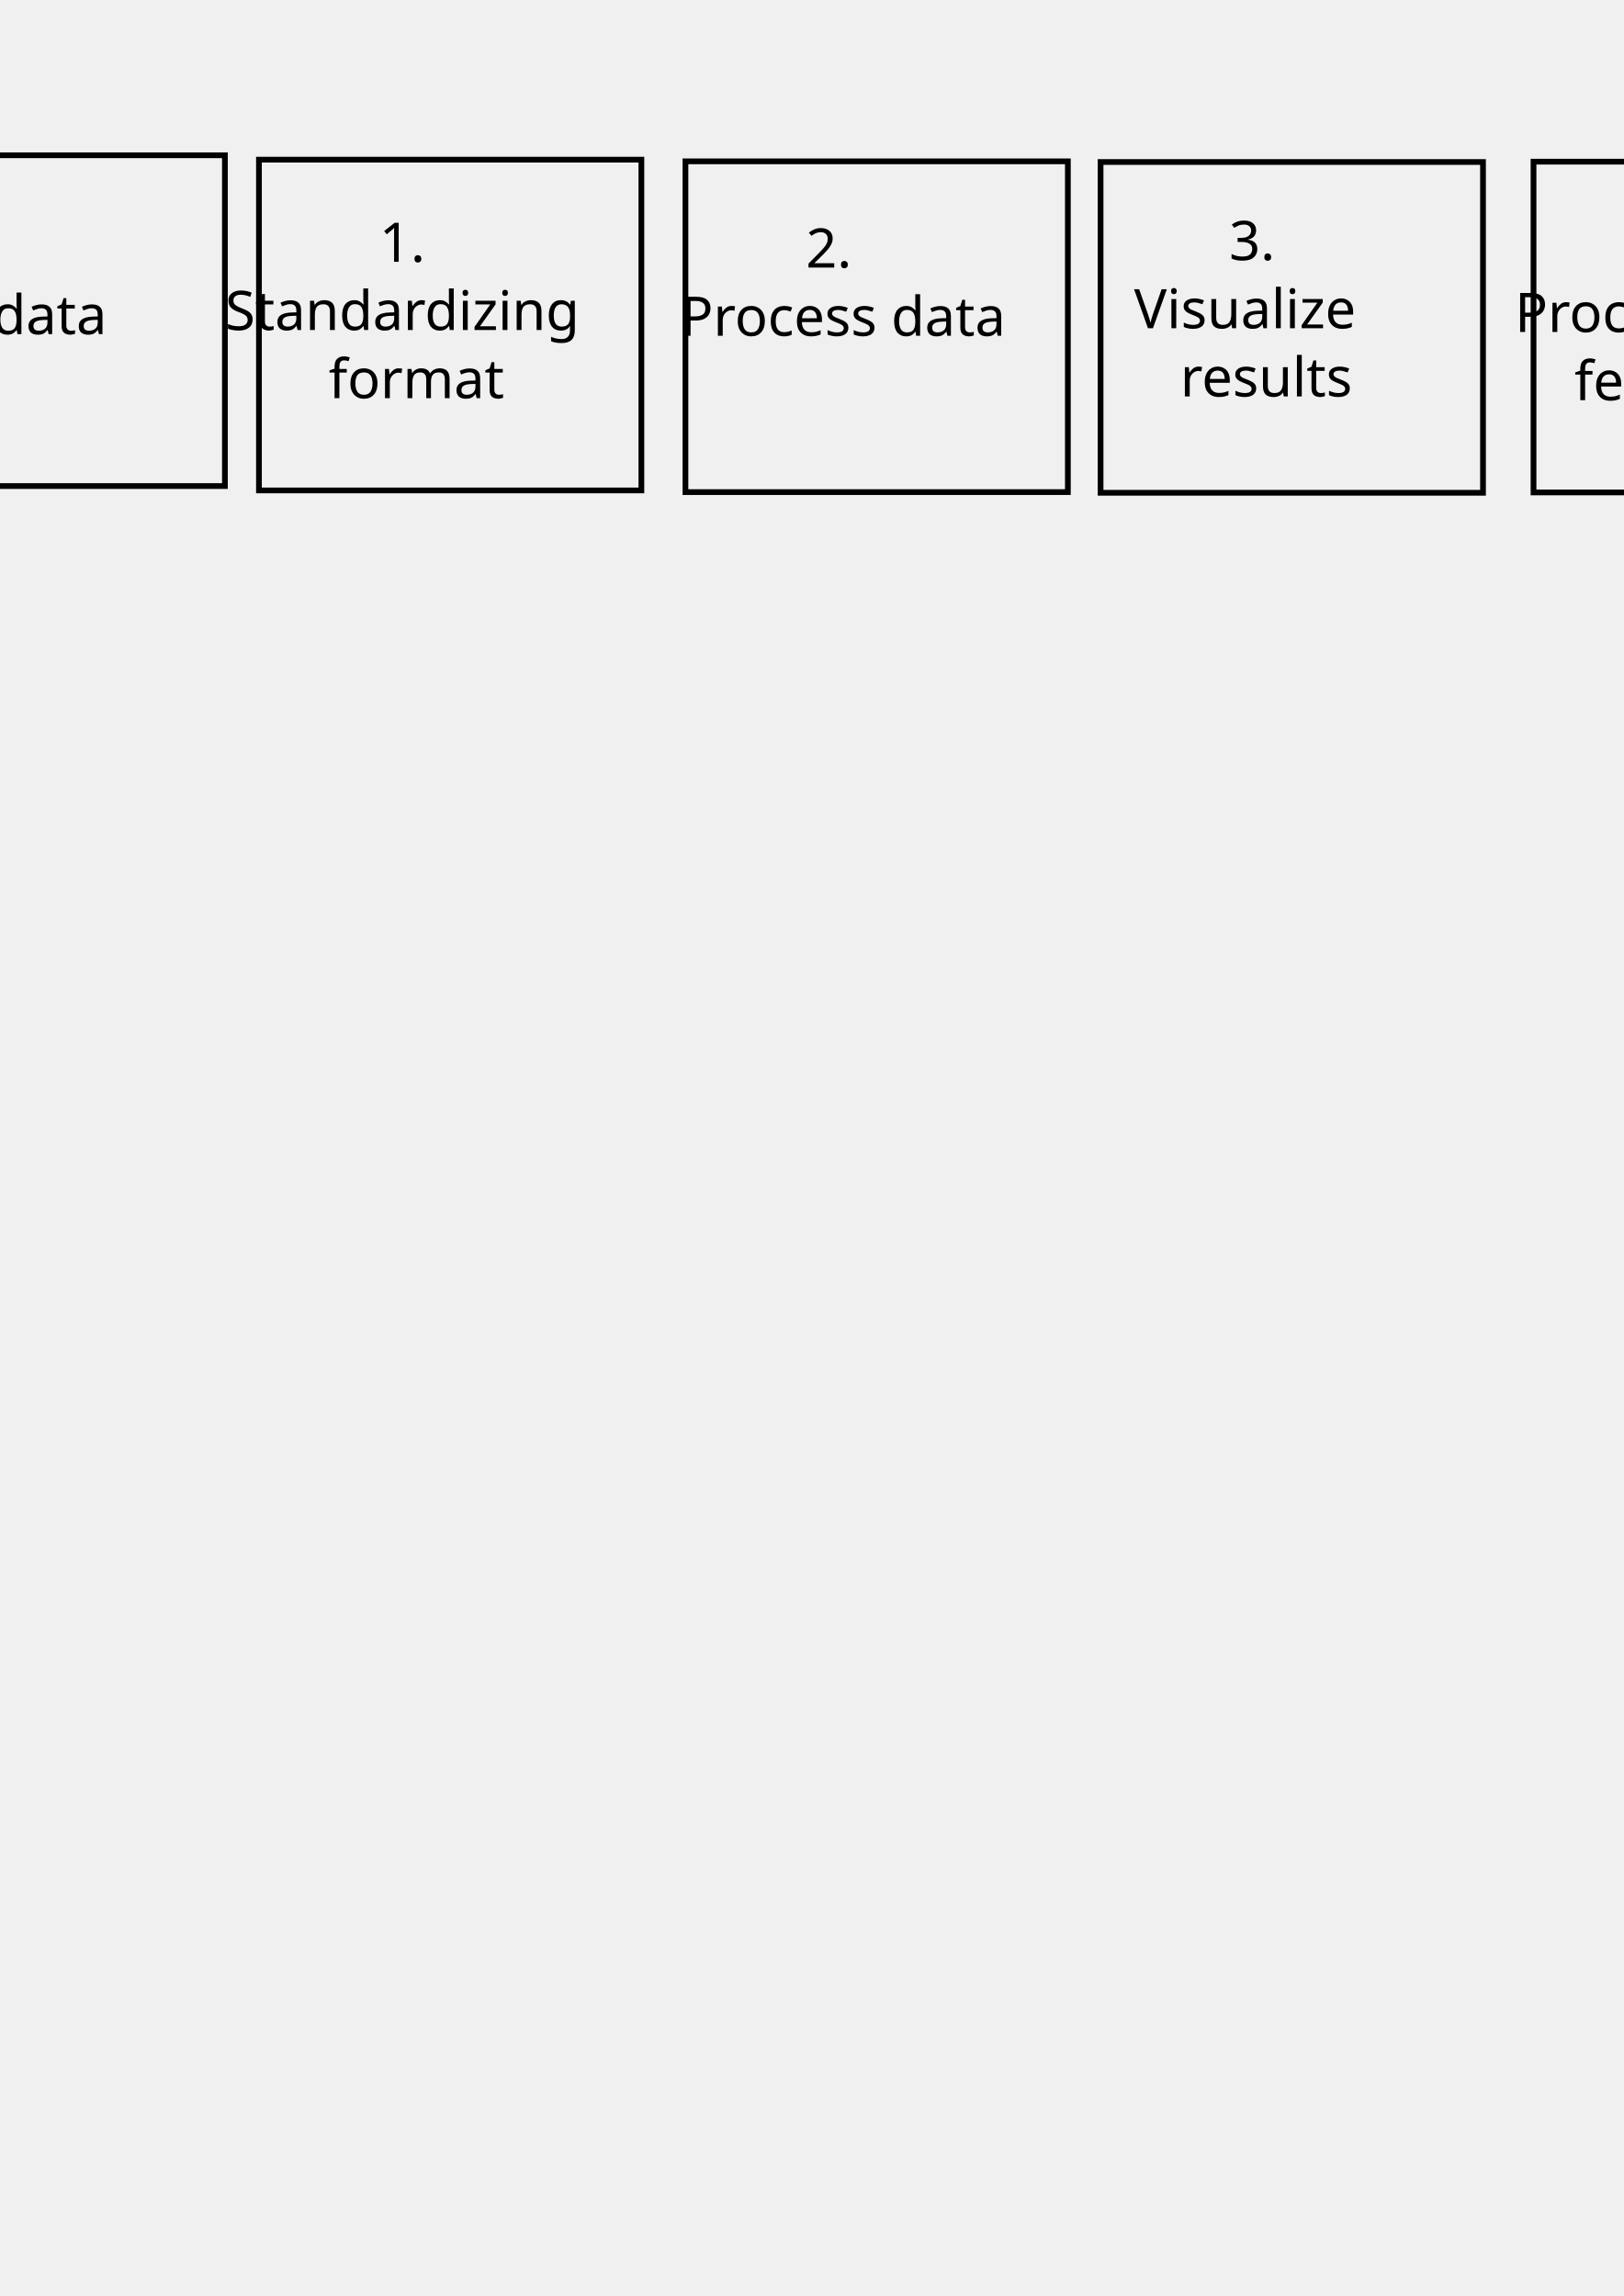
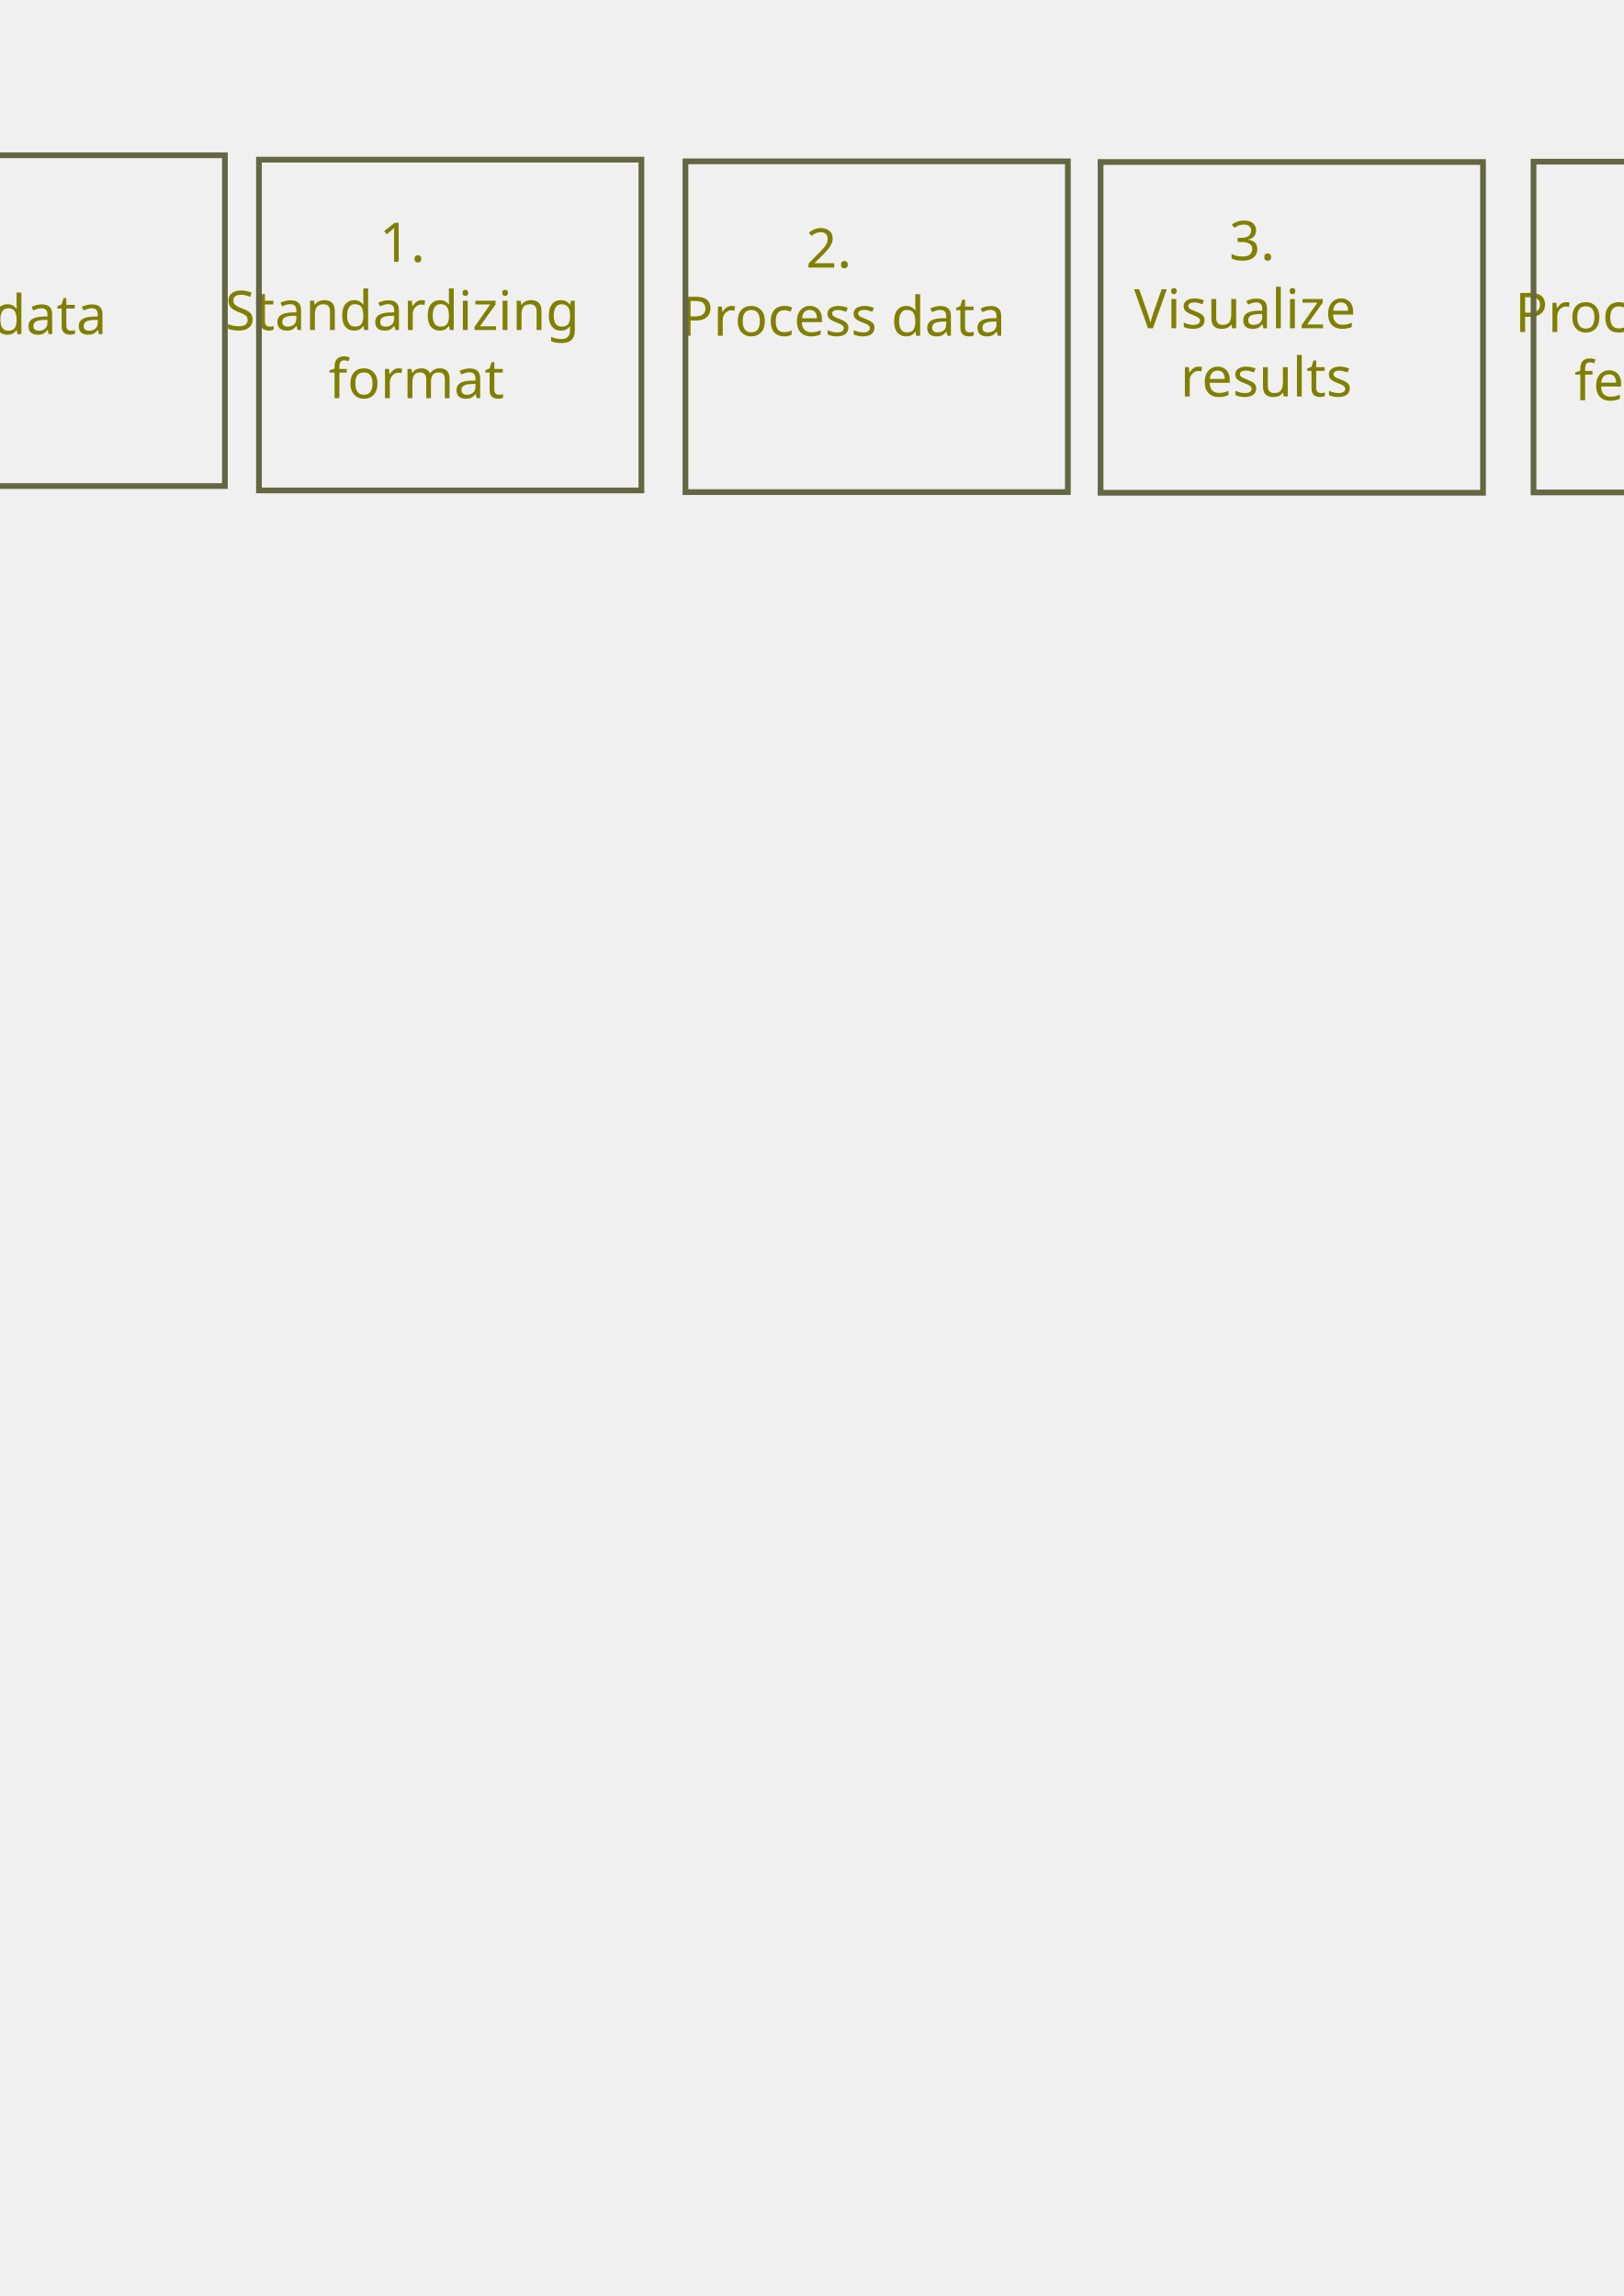
<svg xmlns="http://www.w3.org/2000/svg" width="210mm" height="297mm" viewBox="0 0 210 297" version="1.1" id="svg5">
  <defs id="defs2" />
  <g id="layer1">
-     <rect style="font-variation-settings:normal;opacity:1;fill:#ffffff;fill-opacity:0;fill-rule:evenodd;stroke:#000000;stroke-width:0.741;stroke-linecap:butt;stroke-linejoin:miter;stroke-miterlimit:4;stroke-dasharray:none;stroke-dashoffset:0;stroke-opacity:1;stop-color:#000000;stop-opacity:1" id="rect7086" width="49.46" height="42.787" x="-20.372" y="20.086" />
-     <text xml:space="preserve" style="font-size:7.056px;line-height:1.25;font-family:sans-serif;stroke-width:0.265" x="3.137" y="34.397" id="text11081">
-       <tspan id="tspan11079" style="font-size:7.056px;text-align:center;text-anchor:middle;stroke-width:0.265" x="3.137" y="34.397">0.</tspan>
-       <tspan style="font-size:7.056px;text-align:center;text-anchor:middle;stroke-width:0.265" x="3.137" y="43.217" id="tspan11083">Raw data</tspan>
+     <rect style="font-variation-settings:normal;opacity:1;fill:#808000;fill-opacity:0;fill-rule:evenodd;stroke:#646741;stroke-width:0.741;stroke-linecap:butt;stroke-linejoin:miter;stroke-miterlimit:4;stroke-dasharray:none;stroke-dashoffset:0;stroke-opacity:1;stop-color:#000000;stop-opacity:1" id="rect7086" width="49.46" height="42.787" x="-20.372" y="20.086" />
+     <text xml:space="preserve" style="font-size:7.056px;line-height:1.25;font-family:sans-serif;stroke-width:0.265;fill:#808000" x="3.137" y="34.397" id="text11081">
+       <tspan id="tspan11079" style="font-size:7.056px;text-align:center;text-anchor:middle;stroke-width:0.265;fill:#808000" x="3.137" y="34.397">0.</tspan>
+       <tspan style="font-size:7.056px;text-align:center;text-anchor:middle;stroke-width:0.265;fill:#808000" x="3.137" y="43.217" id="tspan11083">Raw data</tspan>
    </text>
-     <text xml:space="preserve" style="font-size:7.056px;line-height:1.25;font-family:sans-serif;stroke-width:0.265" x="58.446" y="33.866" id="text11081-6">
-       <tspan id="tspan11079-7" style="font-size:7.056px;text-align:center;text-anchor:middle;stroke-width:0.265" x="58.446" y="33.866">1.</tspan>
-       <tspan style="font-size:7.056px;text-align:center;text-anchor:middle;stroke-width:0.265" x="58.446" y="42.686" id="tspan11083-5">Standardizing</tspan>
-       <tspan style="font-size:7.056px;text-align:center;text-anchor:middle;stroke-width:0.265" x="58.446" y="51.505" id="tspan22198">format</tspan>
+     <text xml:space="preserve" style="font-size:7.056px;line-height:1.25;font-family:sans-serif;stroke-width:0.265;fill:#808000" x="58.446" y="33.866" id="text11081-6">
+       <tspan id="tspan11079-7" style="font-size:7.056px;text-align:center;text-anchor:middle;stroke-width:0.265;fill:#808000" x="58.446" y="33.866">1.</tspan>
+       <tspan style="font-size:7.056px;text-align:center;text-anchor:middle;stroke-width:0.265;fill:#808000" x="58.446" y="42.686" id="tspan11083-5">Standardizing</tspan>
+       <tspan style="font-size:7.056px;text-align:center;text-anchor:middle;stroke-width:0.265;fill:#808000" x="58.446" y="51.505" id="tspan22198">format</tspan>
    </text>
-     <rect style="font-variation-settings:normal;fill:#ffffff;fill-opacity:0;fill-rule:evenodd;stroke:#000000;stroke-width:0.741;stroke-linecap:butt;stroke-linejoin:miter;stroke-miterlimit:4;stroke-dasharray:none;stroke-dashoffset:0;stroke-opacity:1;stop-color:#000000" id="rect7086-3" width="49.46" height="42.787" x="33.492" y="20.652" />
-     <text xml:space="preserve" style="font-size:7.056px;line-height:1.25;font-family:sans-serif;stroke-width:0.265" x="113.606" y="34.614" id="text11081-6-5">
-       <tspan id="tspan11079-7-6" style="font-size:7.056px;text-align:center;text-anchor:middle;stroke-width:0.265" x="113.606" y="34.614">2.</tspan>
-       <tspan style="font-size:7.056px;text-align:center;text-anchor:middle;stroke-width:0.265" x="113.606" y="43.433" id="tspan11083-5-2">Process data</tspan>
+     <rect style="font-variation-settings:normal;fill:#808000;fill-opacity:0;fill-rule:evenodd;stroke:#646741;stroke-width:0.741;stroke-linecap:butt;stroke-linejoin:miter;stroke-miterlimit:4;stroke-dasharray:none;stroke-dashoffset:0;stroke-opacity:1;stop-color:#000000" id="rect7086-3" width="49.46" height="42.787" x="33.492" y="20.652" />
+     <text xml:space="preserve" style="font-size:7.056px;line-height:1.25;font-family:sans-serif;stroke-width:0.265;fill:#808000" x="113.606" y="34.614" id="text11081-6-5">
+       <tspan id="tspan11079-7-6" style="font-size:7.056px;text-align:center;text-anchor:middle;stroke-width:0.265;fill:#808000" x="113.606" y="34.614">2.</tspan>
+       <tspan style="font-size:7.056px;text-align:center;text-anchor:middle;stroke-width:0.265;fill:#808000" x="113.606" y="43.433" id="tspan11083-5-2">Process data</tspan>
    </text>
-     <rect style="font-variation-settings:normal;fill:#ffffff;fill-opacity:0;fill-rule:evenodd;stroke:#000000;stroke-width:0.741;stroke-linecap:butt;stroke-linejoin:miter;stroke-miterlimit:4;stroke-dasharray:none;stroke-dashoffset:0;stroke-opacity:1;stop-color:#000000" id="rect7086-3-9" width="49.46" height="42.787" x="88.651" y="20.87" />
-     <text xml:space="preserve" style="font-size:7.056px;line-height:1.25;font-family:sans-serif;stroke-width:0.265" x="168.356" y="33.641" id="text11081-6-5-1">
-       <tspan id="tspan11079-7-6-2" style="font-size:7.056px;text-align:center;text-anchor:middle;stroke-width:0.265" x="168.356" y="33.641">3.</tspan>
-       <tspan style="font-size:7.056px;text-align:center;text-anchor:middle;stroke-width:0.265" x="168.356" y="42.46" id="tspan11083-5-2-7">Visualize </tspan>
-       <tspan style="font-size:7.056px;text-align:center;text-anchor:middle;stroke-width:0.265" x="168.356" y="51.28" id="tspan22129">results</tspan>
+     <rect style="font-variation-settings:normal;fill:#808000;fill-opacity:0;fill-rule:evenodd;stroke:#646741;stroke-width:0.741;stroke-linecap:butt;stroke-linejoin:miter;stroke-miterlimit:4;stroke-dasharray:none;stroke-dashoffset:0;stroke-opacity:1;stop-color:#000000" id="rect7086-3-9" width="49.46" height="42.787" x="88.651" y="20.87" />
+     <text xml:space="preserve" style="font-size:7.056px;line-height:1.25;font-family:sans-serif;stroke-width:0.265;fill:#808000" x="168.356" y="33.641" id="text11081-6-5-1">
+       <tspan id="tspan11079-7-6-2" style="font-size:7.056px;text-align:center;text-anchor:middle;stroke-width:0.265;fill:#808000" x="168.356" y="33.641">3.</tspan>
+       <tspan style="font-size:7.056px;text-align:center;text-anchor:middle;stroke-width:0.265;fill:#808000" x="168.356" y="42.46" id="tspan11083-5-2-7">Visualize </tspan>
+       <tspan style="font-size:7.056px;text-align:center;text-anchor:middle;stroke-width:0.265;fill:#808000" x="168.356" y="51.28" id="tspan22129">results</tspan>
    </text>
-     <rect style="font-variation-settings:normal;fill:#ffffff;fill-opacity:0;fill-rule:evenodd;stroke:#000000;stroke-width:0.741;stroke-linecap:butt;stroke-linejoin:miter;stroke-miterlimit:4;stroke-dasharray:none;stroke-dashoffset:0;stroke-opacity:1;stop-color:#000000" id="rect7086-3-9-0" width="49.46" height="42.787" x="142.343" y="20.956" />
-     <text xml:space="preserve" style="font-size:7.056px;line-height:1.25;font-family:sans-serif;stroke-width:0.265" x="223.293" y="34.126" id="text11081-6-5-1-9">
-       <tspan id="tspan11079-7-6-2-3" style="font-size:7.056px;text-align:center;text-anchor:middle;stroke-width:0.265" x="223.293" y="34.126">4.</tspan>
-       <tspan style="font-size:7.056px;text-align:center;text-anchor:middle;stroke-width:0.265" x="223.293" y="42.946" id="tspan11083-5-2-7-6">Process user</tspan>
-       <tspan style="font-size:7.056px;text-align:center;text-anchor:middle;stroke-width:0.265" x="223.293" y="51.765" id="tspan34938">feedback</tspan>
+     <rect style="font-variation-settings:normal;fill:#808000;fill-opacity:0;fill-rule:evenodd;stroke:#646741;stroke-width:0.741;stroke-linecap:butt;stroke-linejoin:miter;stroke-miterlimit:4;stroke-dasharray:none;stroke-dashoffset:0;stroke-opacity:1;stop-color:#000000" id="rect7086-3-9-0" width="49.46" height="42.787" x="142.343" y="20.956" />
+     <text xml:space="preserve" style="font-size:7.056px;line-height:1.25;font-family:sans-serif;stroke-width:0.265;fill:#808000" x="223.293" y="34.126" id="text11081-6-5-1-9">
+       <tspan id="tspan11079-7-6-2-3" style="font-size:7.056px;text-align:center;text-anchor:middle;stroke-width:0.265;fill:#808000" x="223.293" y="34.126">4.</tspan>
+       <tspan style="font-size:7.056px;text-align:center;text-anchor:middle;stroke-width:0.265;fill:#808000" x="223.293" y="42.946" id="tspan11083-5-2-7-6">Process user</tspan>
+       <tspan style="font-size:7.056px;text-align:center;text-anchor:middle;stroke-width:0.265;fill:#808000" x="223.293" y="51.765" id="tspan34938">feedback</tspan>
    </text>
-     <rect style="font-variation-settings:normal;fill:#ffffff;fill-opacity:0;fill-rule:evenodd;stroke:#000000;stroke-width:0.741;stroke-linecap:butt;stroke-linejoin:miter;stroke-miterlimit:4;stroke-dasharray:none;stroke-dashoffset:0;stroke-opacity:1;stop-color:#000000" id="rect7086-3-9-0-0" width="49.46" height="42.787" x="198.337" y="20.912" />
+     <rect style="font-variation-settings:normal;fill:#808000;fill-opacity:0;fill-rule:evenodd;stroke:#646741;stroke-width:0.741;stroke-linecap:butt;stroke-linejoin:miter;stroke-miterlimit:4;stroke-dasharray:none;stroke-dashoffset:0;stroke-opacity:1;stop-color:#000000" id="rect7086-3-9-0-0" width="49.46" height="42.787" x="198.337" y="20.912" />
  </g>
</svg>
